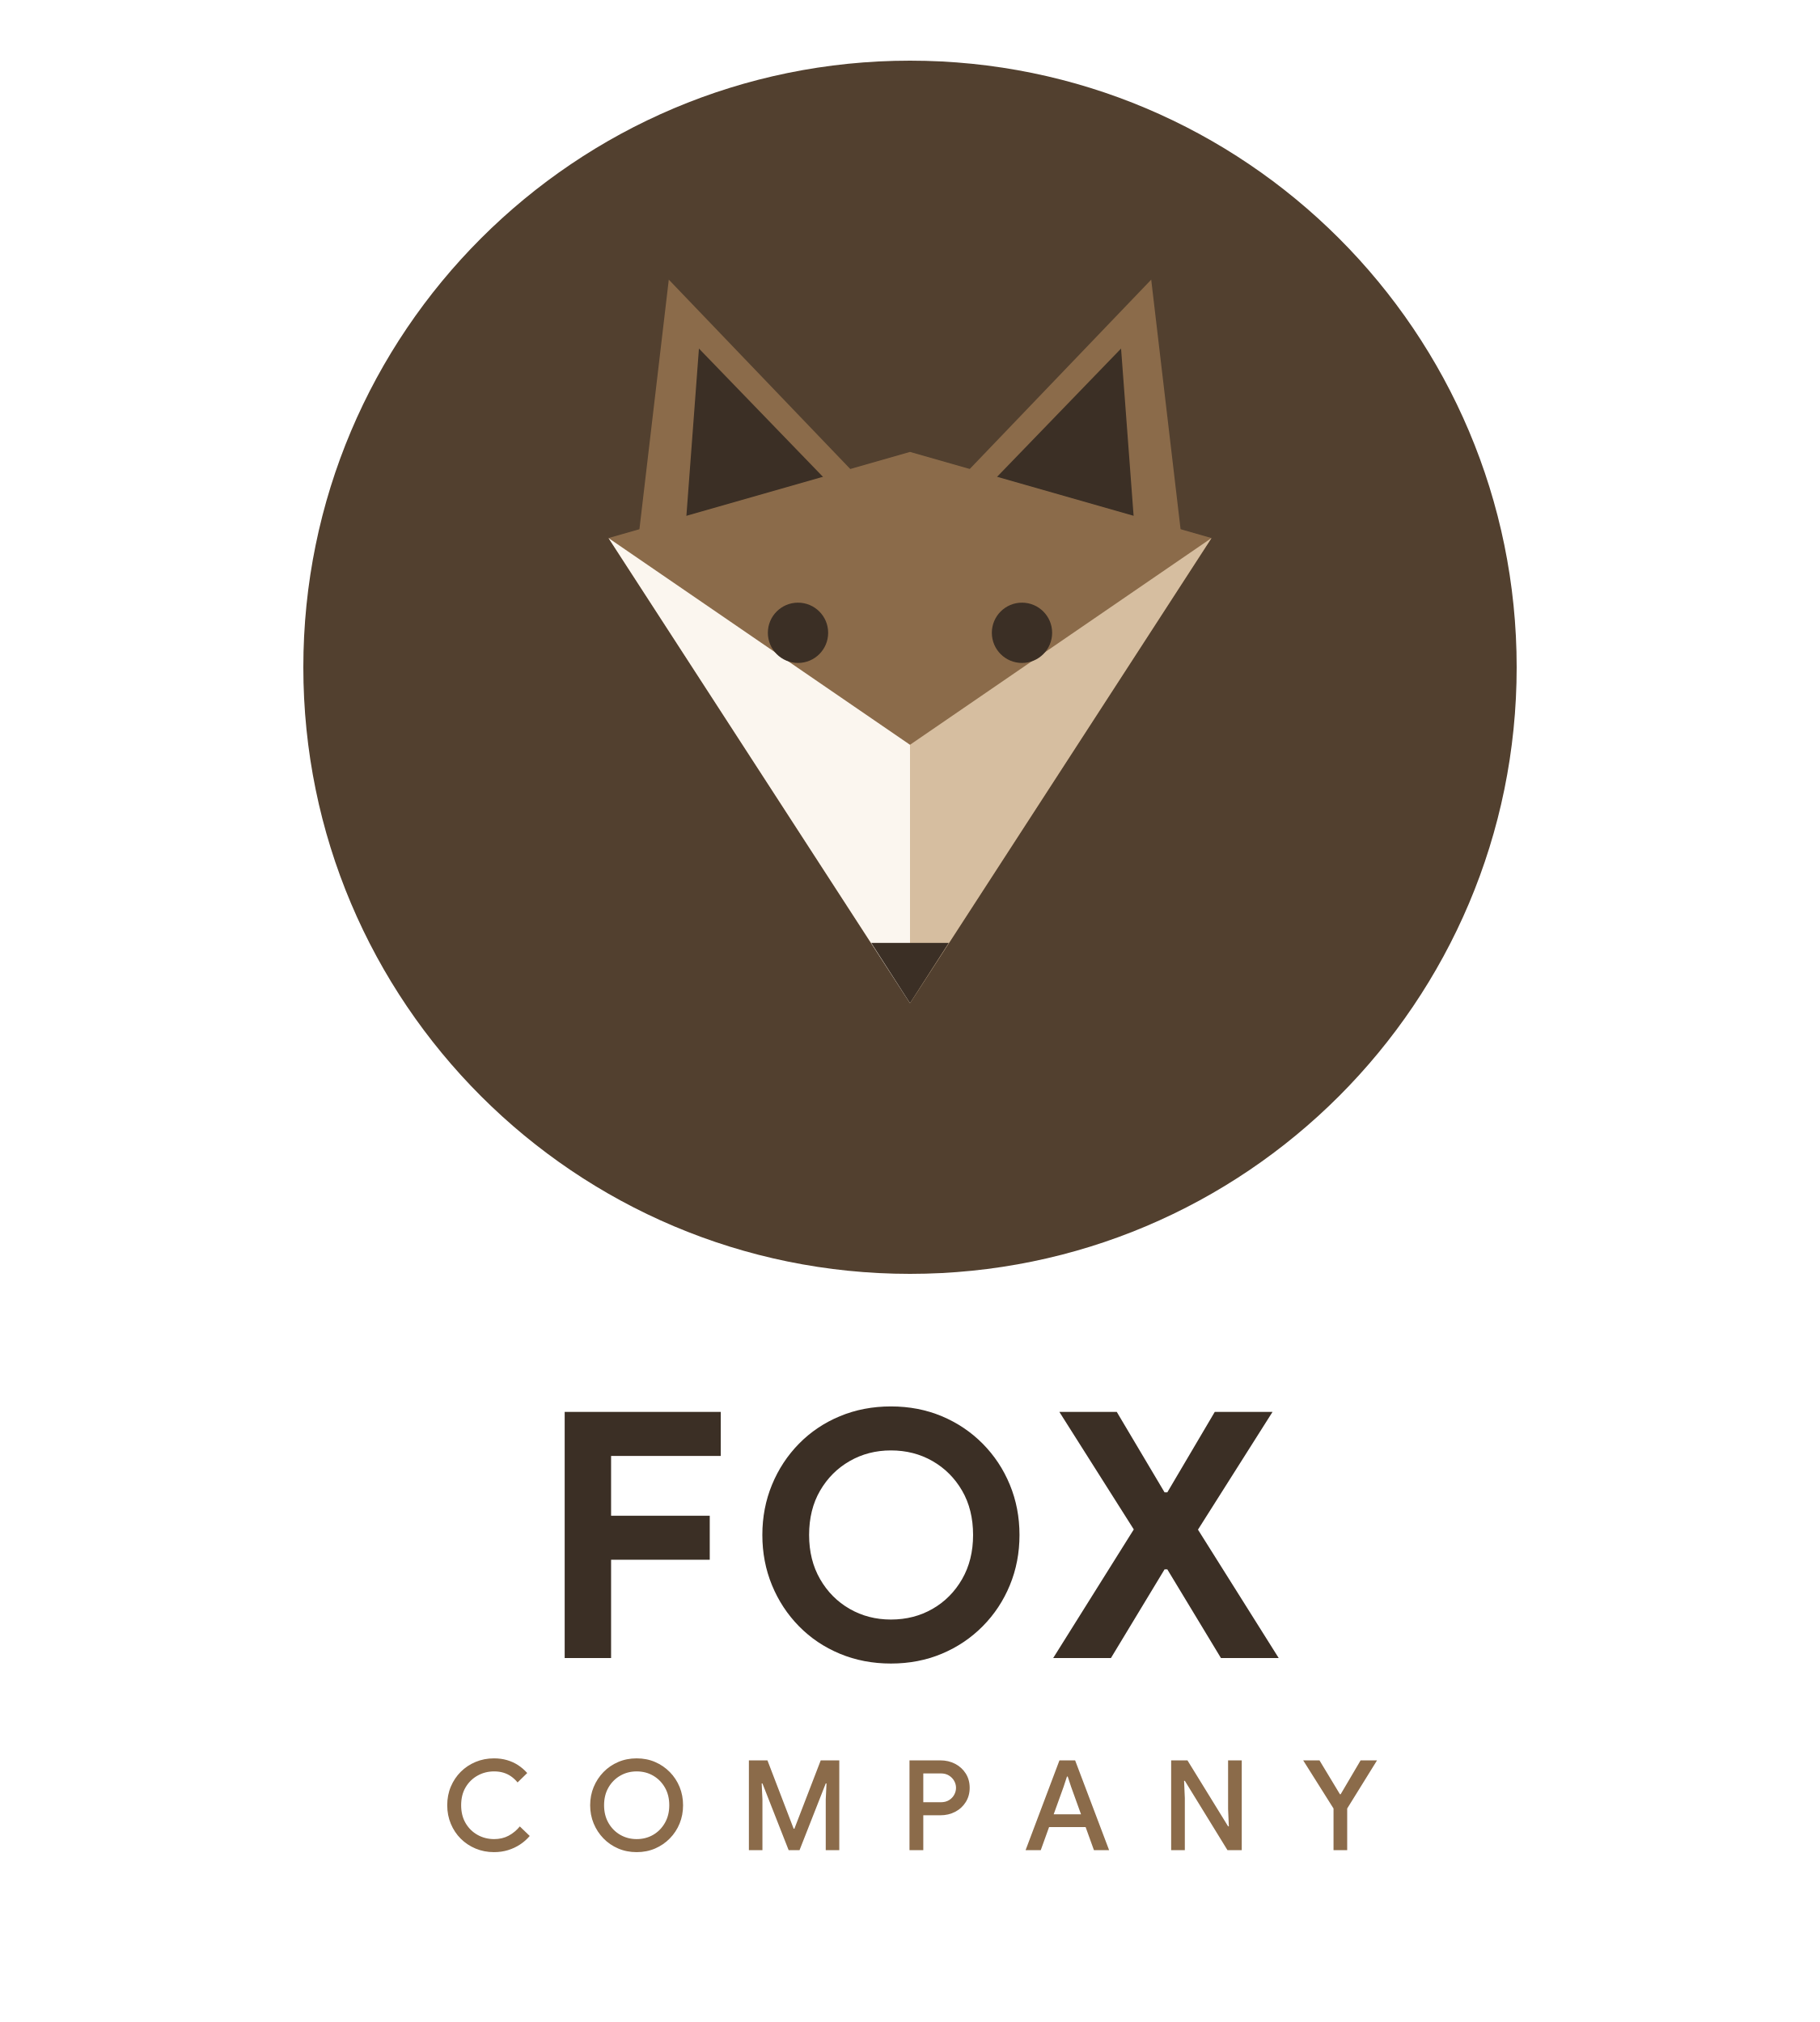
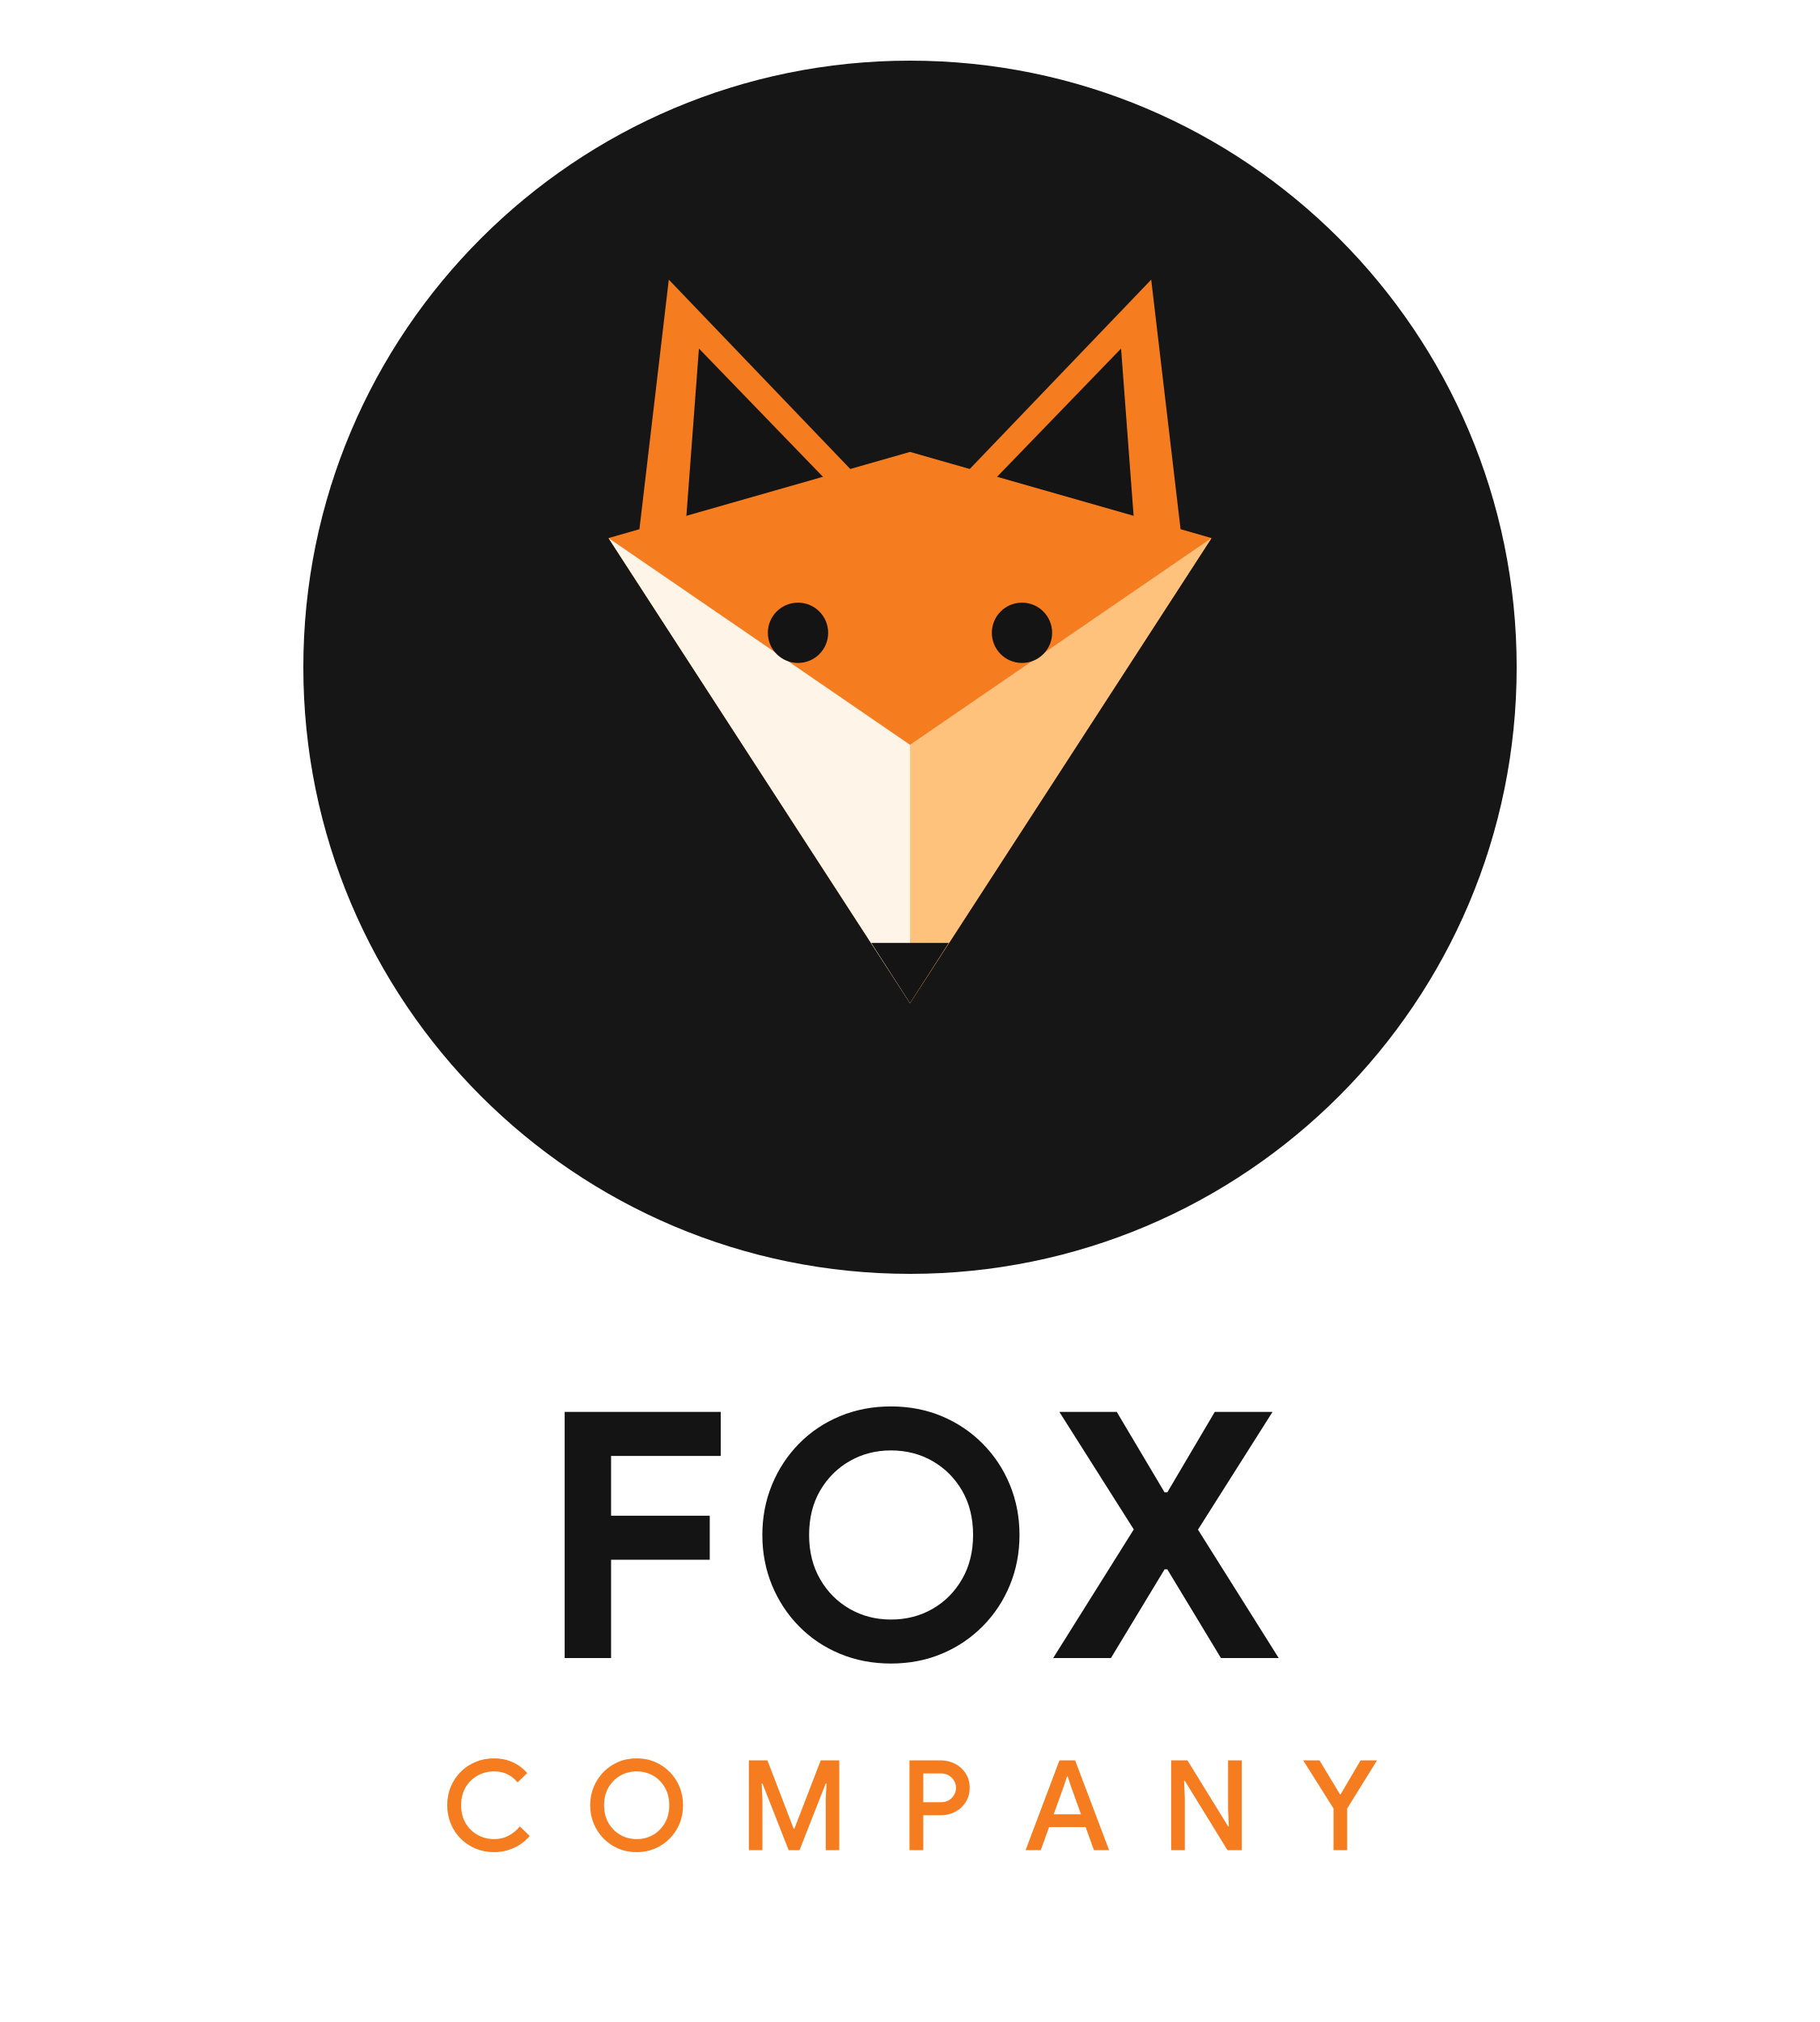
<svg xmlns="http://www.w3.org/2000/svg" width="900" height="1000" viewBox="0 0 900 1000">
-   <circle cx="450.0" cy="330" r="300" fill="#52402F" />
-   <polygon points="313.68,283.14 330.72,138.30 428.70,240.54" fill="#8B6B4A" />
-   <polygon points="586.32,283.14 569.28,138.30 471.30,240.54" fill="#8B6B4A" />
-   <polygon points="339.24,257.58 345.63,172.38 407.40,236.28" fill="#3B2F25" />
-   <polygon points="560.76,257.58 554.37,172.38 492.60,236.28" fill="#3B2F25" />
-   <polygon points="300.90,266.10 450.00,223.50 599.10,266.10 450.00,496.14" fill="#8B6B4A" />
-   <polygon points="300.90,266.10 450.00,368.34 450.00,496.14" fill="#FBF6EF" />
-   <polygon points="599.10,266.10 450.00,368.34 450.00,496.14" fill="#D6BEA0" />
-   <polygon points="430.83,466.32 469.17,466.32 450.00,496.14" fill="#3B2F25" />
-   <circle cx="394.62" cy="312.96" r="14.91" fill="#3B2F25" />
-   <circle cx="505.38" cy="312.96" r="14.91" fill="#3B2F25" />
-   <path d="M279.235 820.0V698.28H356.415V720.04H302.185V820.0ZM291.985 771.38V749.62H350.975V771.38ZM440.565 822.72Q426.965 822.72 415.32 817.875Q403.675 813.03 395.09 804.275Q386.505 795.52 381.745 783.96Q376.985 772.4 376.985 759.14Q376.985 745.88 381.745 734.32Q386.505 722.76 395.09 714.005Q403.675 705.25 415.32 700.405Q426.965 695.56 440.565 695.56Q454.165 695.56 465.725 700.405Q477.285 705.25 485.955 714.005Q494.625 722.76 499.385 734.32Q504.145 745.88 504.145 759.14Q504.145 772.4 499.385 783.96Q494.625 795.52 485.955 804.275Q477.285 813.03 465.725 817.875Q454.165 822.72 440.565 822.72ZM440.565 800.96Q451.955 800.96 461.135 795.69Q470.315 790.42 475.755 780.985Q481.195 771.55 481.195 759.14Q481.195 746.56 475.755 737.21Q470.315 727.86 461.135 722.59Q451.955 717.32 440.565 717.32Q429.345 717.32 420.165 722.59Q410.985 727.86 405.545 737.21Q400.105 746.56 400.105 759.14Q400.105 771.55 405.545 780.985Q410.985 790.42 420.165 795.69Q429.345 800.96 440.565 800.96ZM523.865 698.28H552.255L575.885 738.06H580.815L632.325 820.0H603.765L577.245 776.14H573.165ZM520.805 820.0 572.145 738.06H577.245L600.705 698.28H629.265L579.965 776.14H575.885L549.365 820.0Z" fill="#3B2F25" />
-   <path d="M244.284 915.992Q239.386 915.992 235.17 914.225Q230.954 912.458 227.823 909.327Q224.692 906.196 222.925 901.949Q221.158 897.702 221.158 892.804Q221.158 887.844 222.925 883.628Q224.692 879.412 227.823 876.281Q230.954 873.15 235.17 871.383Q239.386 869.616 244.284 869.616Q247.756 869.616 250.732 870.484Q253.708 871.352 256.188 872.964Q258.668 874.576 260.714 876.87L255.94 881.52Q254.452 879.722 252.716 878.513Q250.98 877.304 248.903 876.684Q246.826 876.064 244.346 876.064Q239.882 876.064 236.162 878.141Q232.442 880.218 230.241 883.938Q228.04 887.658 228.04 892.804Q228.04 897.888 230.241 901.639Q232.442 905.39 236.162 907.467Q239.882 909.544 244.346 909.544Q248.376 909.544 251.507 907.87Q254.638 906.196 257.056 903.282L261.954 907.994Q259.908 910.412 257.18 912.21Q254.452 914.008 251.228 915.0Q248.004 915.992 244.284 915.992ZM314.84 915.992Q309.88 915.992 305.695 914.194Q301.51 912.396 298.41 909.203Q295.31 906.01 293.574 901.825Q291.838 897.64 291.838 892.804Q291.838 887.968 293.574 883.783Q295.31 879.598 298.41 876.405Q301.51 873.212 305.695 871.414Q309.88 869.616 314.84 869.616Q319.8 869.616 323.954 871.414Q328.108 873.212 331.239 876.405Q334.37 879.598 336.075 883.783Q337.78 887.968 337.78 892.804Q337.78 897.64 336.075 901.825Q334.37 906.01 331.239 909.203Q328.108 912.396 323.954 914.194Q319.8 915.992 314.84 915.992ZM314.84 909.544Q319.366 909.544 322.993 907.436Q326.62 905.328 328.79 901.546Q330.96 897.764 330.96 892.804Q330.96 887.782 328.79 884.031Q326.62 880.28 322.993 878.172Q319.366 876.064 314.84 876.064Q310.376 876.064 306.718 878.172Q303.06 880.28 300.89 884.031Q298.72 887.782 298.72 892.804Q298.72 897.764 300.89 901.546Q303.06 905.328 306.718 907.436Q310.376 909.544 314.84 909.544ZM370.33 915.0V870.608H379.506L392.464 904.398H392.836L405.856 870.608H415.032V915.0H408.336V889.89L408.708 882.016H408.336L395.378 915.0H389.984L377.026 882.016H376.654L377.026 889.89V915.0ZM449.752 915.0V870.608H465.004Q469.034 870.608 472.32 872.313Q475.606 874.018 477.559 877.087Q479.512 880.156 479.512 884.186Q479.512 888.154 477.559 891.254Q475.606 894.354 472.32 896.059Q469.034 897.764 465.004 897.764H453.472V891.316H465.19Q467.608 891.316 469.282 890.293Q470.956 889.27 471.855 887.627Q472.754 885.984 472.754 884.186Q472.754 882.388 471.855 880.776Q470.956 879.164 469.282 878.11Q467.608 877.056 465.19 877.056H456.572V915.0ZM507.164 915.0 523.904 870.608H531.654L548.456 915.0H540.954L529.67 883.69L527.996 878.606H527.624L525.95 883.69L514.666 915.0ZM527.252 903.592V897.268H537.544L539.776 903.592ZM515.162 903.592 517.394 897.268H527.252V903.592ZM579.146 915.0V870.608H587.206L607.294 903.22H607.666L607.294 894.664V870.608H614.052V915.0H606.984L585.904 880.714H585.532L585.904 889.27V915.0ZM659.436 915.0V891.316H666.194V915.0ZM644.432 870.608H652.492L662.598 887.348H662.97L672.828 870.608H680.95L666.194 894.416H659.436Z" fill="#8B6B4A" />
+   <circle cx="450.0" cy="330" r="300" fill="#161616" />
+   <polygon points="313.68,283.14 330.72,138.30 428.70,240.54" fill="#F57C1F" />
+   <polygon points="586.32,283.14 569.28,138.30 471.30,240.54" fill="#F57C1F" />
+   <polygon points="339.24,257.58 345.63,172.38 407.40,236.28" fill="#141414" />
+   <polygon points="560.76,257.58 554.37,172.38 492.60,236.28" fill="#141414" />
+   <polygon points="300.90,266.10 450.00,223.50 599.10,266.10 450.00,496.14" fill="#F57C1F" />
+   <polygon points="300.90,266.10 450.00,368.34 450.00,496.14" fill="#FFF4E8" />
+   <polygon points="599.10,266.10 450.00,368.34 450.00,496.14" fill="#FFC27D" />
+   <polygon points="430.83,466.32 469.17,466.32 450.00,496.14" fill="#141414" />
+   <circle cx="394.62" cy="312.96" r="14.91" fill="#141414" />
+   <circle cx="505.38" cy="312.96" r="14.91" fill="#141414" />
+   <path d="M279.235 820.0V698.28H356.415V720.04H302.185V820.0ZM291.985 771.38V749.62H350.975V771.38ZM440.565 822.72Q426.965 822.72 415.32 817.875Q403.675 813.03 395.09 804.275Q386.505 795.52 381.745 783.96Q376.985 772.4 376.985 759.14Q376.985 745.88 381.745 734.32Q386.505 722.76 395.09 714.005Q403.675 705.25 415.32 700.405Q426.965 695.56 440.565 695.56Q454.165 695.56 465.725 700.405Q477.285 705.25 485.955 714.005Q494.625 722.76 499.385 734.32Q504.145 745.88 504.145 759.14Q504.145 772.4 499.385 783.96Q494.625 795.52 485.955 804.275Q477.285 813.03 465.725 817.875Q454.165 822.72 440.565 822.72ZM440.565 800.96Q451.955 800.96 461.135 795.69Q470.315 790.42 475.755 780.985Q481.195 771.55 481.195 759.14Q481.195 746.56 475.755 737.21Q470.315 727.86 461.135 722.59Q451.955 717.32 440.565 717.32Q429.345 717.32 420.165 722.59Q410.985 727.86 405.545 737.21Q400.105 746.56 400.105 759.14Q400.105 771.55 405.545 780.985Q410.985 790.42 420.165 795.69Q429.345 800.96 440.565 800.96ZM523.865 698.28H552.255L575.885 738.06H580.815L632.325 820.0H603.765L577.245 776.14H573.165ZM520.805 820.0 572.145 738.06H577.245L600.705 698.28H629.265L579.965 776.14H575.885L549.365 820.0Z" fill="#141414" />
+   <path d="M244.284 915.992Q239.386 915.992 235.17 914.225Q230.954 912.458 227.823 909.327Q224.692 906.196 222.925 901.949Q221.158 897.702 221.158 892.804Q221.158 887.844 222.925 883.628Q224.692 879.412 227.823 876.281Q230.954 873.15 235.17 871.383Q239.386 869.616 244.284 869.616Q247.756 869.616 250.732 870.484Q253.708 871.352 256.188 872.964Q258.668 874.576 260.714 876.87L255.94 881.52Q254.452 879.722 252.716 878.513Q250.98 877.304 248.903 876.684Q246.826 876.064 244.346 876.064Q239.882 876.064 236.162 878.141Q232.442 880.218 230.241 883.938Q228.04 887.658 228.04 892.804Q228.04 897.888 230.241 901.639Q232.442 905.39 236.162 907.467Q239.882 909.544 244.346 909.544Q248.376 909.544 251.507 907.87Q254.638 906.196 257.056 903.282L261.954 907.994Q259.908 910.412 257.18 912.21Q254.452 914.008 251.228 915.0Q248.004 915.992 244.284 915.992ZM314.84 915.992Q309.88 915.992 305.695 914.194Q301.51 912.396 298.41 909.203Q295.31 906.01 293.574 901.825Q291.838 897.64 291.838 892.804Q291.838 887.968 293.574 883.783Q295.31 879.598 298.41 876.405Q301.51 873.212 305.695 871.414Q309.88 869.616 314.84 869.616Q319.8 869.616 323.954 871.414Q328.108 873.212 331.239 876.405Q334.37 879.598 336.075 883.783Q337.78 887.968 337.78 892.804Q337.78 897.64 336.075 901.825Q334.37 906.01 331.239 909.203Q328.108 912.396 323.954 914.194Q319.8 915.992 314.84 915.992ZM314.84 909.544Q319.366 909.544 322.993 907.436Q326.62 905.328 328.79 901.546Q330.96 897.764 330.96 892.804Q330.96 887.782 328.79 884.031Q326.62 880.28 322.993 878.172Q319.366 876.064 314.84 876.064Q310.376 876.064 306.718 878.172Q303.06 880.28 300.89 884.031Q298.72 887.782 298.72 892.804Q298.72 897.764 300.89 901.546Q303.06 905.328 306.718 907.436Q310.376 909.544 314.84 909.544ZM370.33 915.0V870.608H379.506L392.464 904.398H392.836L405.856 870.608H415.032V915.0H408.336V889.89L408.708 882.016H408.336L395.378 915.0H389.984L377.026 882.016H376.654L377.026 889.89V915.0ZM449.752 915.0V870.608H465.004Q469.034 870.608 472.32 872.313Q475.606 874.018 477.559 877.087Q479.512 880.156 479.512 884.186Q479.512 888.154 477.559 891.254Q475.606 894.354 472.32 896.059Q469.034 897.764 465.004 897.764H453.472V891.316H465.19Q467.608 891.316 469.282 890.293Q470.956 889.27 471.855 887.627Q472.754 885.984 472.754 884.186Q472.754 882.388 471.855 880.776Q470.956 879.164 469.282 878.11Q467.608 877.056 465.19 877.056H456.572V915.0ZM507.164 915.0 523.904 870.608H531.654L548.456 915.0H540.954L529.67 883.69L527.996 878.606H527.624L525.95 883.69L514.666 915.0ZM527.252 903.592V897.268H537.544L539.776 903.592ZM515.162 903.592 517.394 897.268H527.252V903.592ZM579.146 915.0V870.608H587.206L607.294 903.22H607.666L607.294 894.664V870.608H614.052V915.0H606.984L585.904 880.714H585.532L585.904 889.27V915.0ZM659.436 915.0V891.316H666.194V915.0ZM644.432 870.608H652.492L662.598 887.348H662.97L672.828 870.608H680.95L666.194 894.416H659.436Z" fill="#F57C1F" />
</svg>
